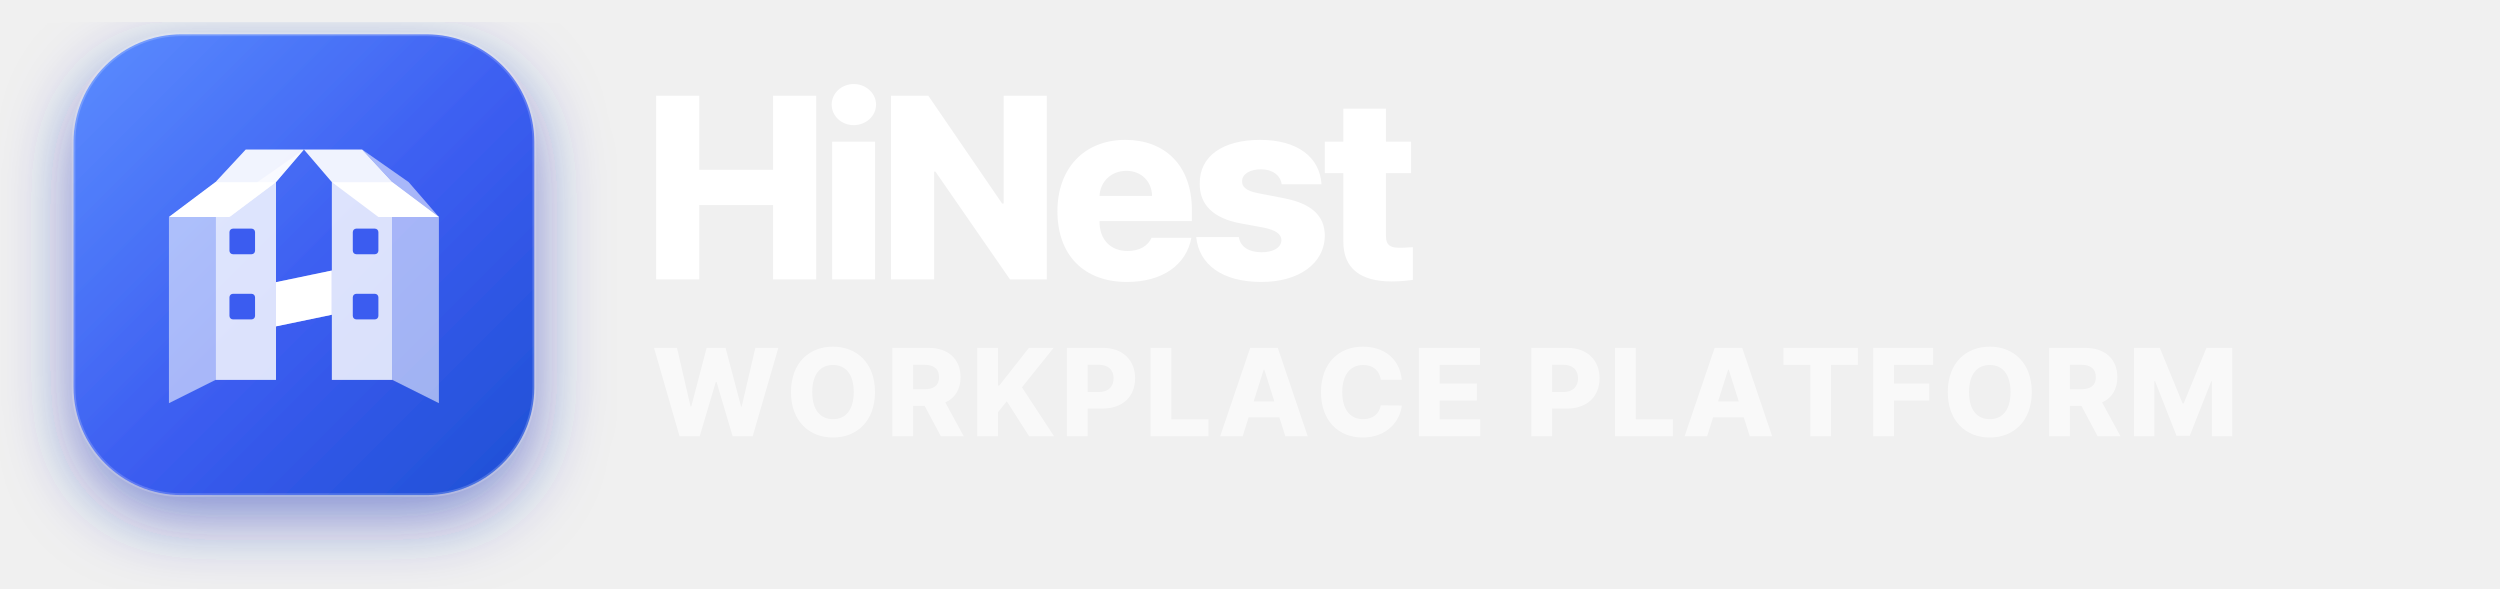
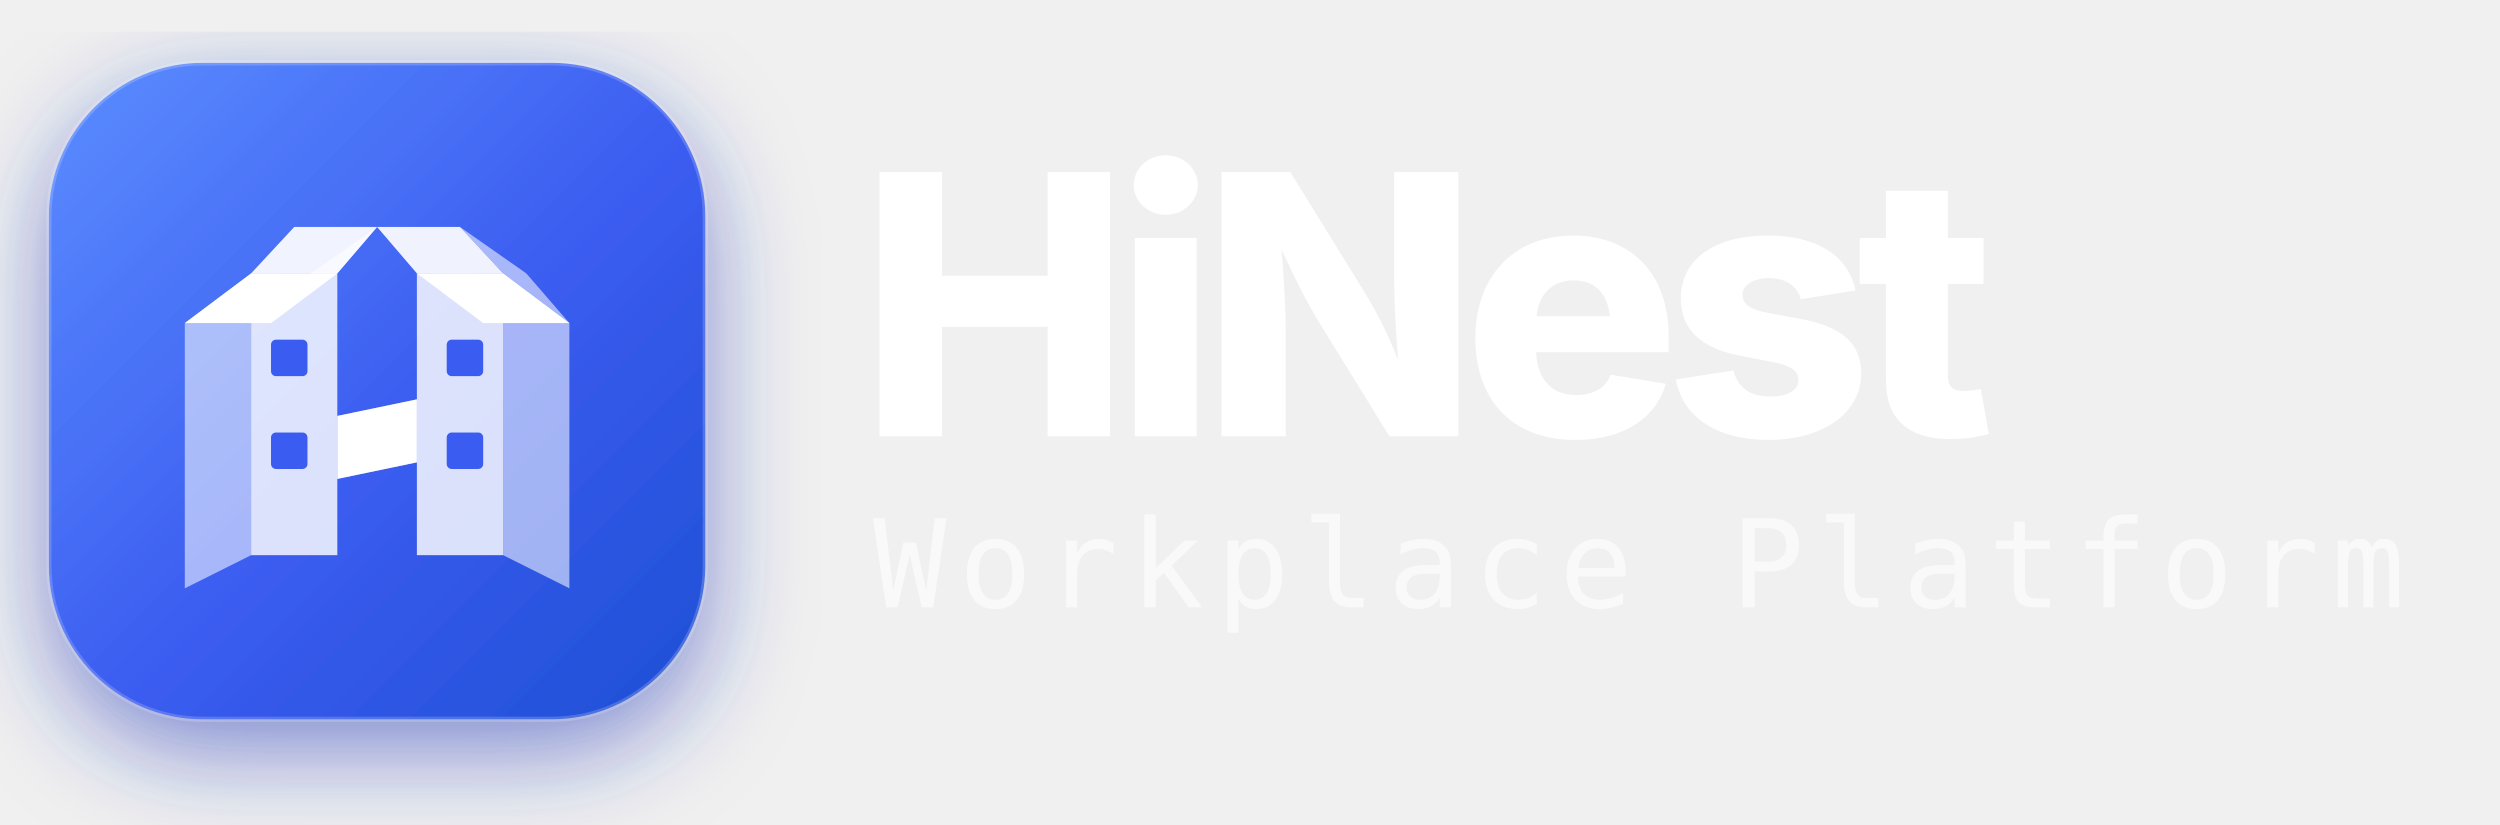
- <svg xmlns="http://www.w3.org/2000/svg" viewBox="100 122 1020 240" width="1020" height="240">
+ <svg xmlns="http://www.w3.org/2000/svg" viewBox="116 118 716 236" width="716" height="236">
  <defs>
    <linearGradient id="tile" x1="0%" y1="0%" x2="100%" y2="100%">
      <stop offset="0%" stop-color="#5B8DFF" />
      <stop offset="55%" stop-color="#3B5CF0" />
      <stop offset="100%" stop-color="#1E4FD4" />
-     </linearGradient>
-     <linearGradient id="badgegrad" x1="0%" y1="0%" x2="100%" y2="100%">
-       <stop offset="0%" stop-color="#5B8DFF" />
-       <stop offset="55%" stop-color="#3B5CF0" />
-       <stop offset="100%" stop-color="#8F3BF0" />
    </linearGradient>
    <filter id="tshadow" x="-30%" y="-30%" width="160%" height="160%">
      <feDropShadow dx="0" dy="9" stdDeviation="14" flood-color="#1E37B8" flood-opacity="0.55" />
    </filter>
  </defs>
  <rect x="130" y="136" width="188" height="188" rx="44" fill="url(#tile)" filter="url(#tshadow)" />
  <rect x="130" y="136" width="188" height="188" rx="44" fill="none" stroke="#FFFFFF" stroke-opacity="0.18" stroke-width="1.5" />
  <g transform="translate(224,227.6263) scale(0.9494949)">
    <polygon points="-58,-18 -38,-33 -38,52 -58,62" fill="#FFFFFF" opacity="0.55" />
    <polygon points="-38,-33 -12,-33 -12,52 -38,52" fill="#FFFFFF" opacity="0.82" />
    <polygon points="-58,-18 -38,-33 -12,-33 -32,-18" fill="#FFFFFF" />
    <polygon points="-38,-33 -25,-47 0,-47 -12,-33" fill="#FFFFFF" opacity="0.92" />
    <polygon points="-32,-18 -12,-33 0,-47 -20,-33" fill="#FFFFFF" opacity="0.55" />
    <polygon points="-12,10 12,5 12,24 -12,29" fill="#FFFFFF" />
    <polygon points="-12,10 12,5 12,24 -12,29" fill="#FFFFFF" opacity="0.4" />
    <polygon points="38,-33 58,-18 58,62 38,52" fill="#FFFFFF" opacity="0.55" />
    <polygon points="12,-33 38,-33 38,52 12,52" fill="#FFFFFF" opacity="0.82" />
    <polygon points="38,-33 58,-18 32,-18 12,-33" fill="#FFFFFF" />
    <polygon points="12,-33 38,-33 25,-47 0,-47" fill="#FFFFFF" opacity="0.92" />
    <polygon points="38,-33 58,-18 45,-33 25,-47" fill="#FFFFFF" opacity="0.55" />
    <rect x="-32" y="-13" width="11" height="11" fill="#3B5CF0" rx="1.5" />
    <rect x="-32" y="15" width="11" height="11" fill="#3B5CF0" rx="1.5" />
    <rect x="21" y="-13" width="11" height="11" fill="#3B5CF0" rx="1.5" />
    <rect x="21" y="15" width="11" height="11" fill="#3B5CF0" rx="1.5" />
  </g>
-   <path d="M367.69 236L385.29 236L385.29 205.67L415.41 205.67L415.41 236L433.01 236L433.01 161.05L415.41 161.05L415.41 191.28L385.29 191.28L385.29 161.05L367.69 161.05ZM439.52 236L457.02 236L457.02 179.79L439.52 179.79ZM448.32 173.06C453.29 173.06 457.43 169.34 457.43 164.68C457.43 160.02 453.29 156.29 448.32 156.29C443.36 156.29 439.32 160.02 439.32 164.68C439.32 169.34 443.36 173.06 448.32 173.06ZM527.09 161.05L509.49 161.05L509.49 205.05L508.87 205.05L478.75 161.05L463.53 161.05L463.53 236L481.13 236L481.13 192.01L481.65 192.01L512.08 236L527.09 236ZM559.79 237.04C574.39 237.04 584.02 230.00 586.09 219.02L569.83 219.02C568.39 222.34 564.87 224.41 560.10 224.41C553.07 224.41 548.61 219.75 548.61 212.50L548.61 212.19L586.29 212.19L586.29 207.74C586.29 189.11 574.91 179.07 559.17 179.07C542.30 179.07 531.43 190.76 531.43 208.15C531.43 226.06 542.20 237.04 559.79 237.04ZM548.61 201.94C548.87 196.09 553.38 191.70 559.59 191.70C565.59 191.70 569.94 195.94 570.04 201.94ZM622.93 197.18L639.18 197.18C638.46 186.00 629.24 179.07 614.13 179.07C598.91 179.07 589.39 185.69 589.49 196.87C589.39 205.46 594.98 211.05 606.06 213.12L615.68 214.88C620.55 215.92 622.72 217.47 622.83 219.96C622.72 223.06 619.51 224.92 614.75 224.92C609.58 224.92 606.06 222.75 605.44 218.71L588.05 218.71C589.18 229.89 598.60 237.04 614.65 237.04C629.87 237.04 640.42 229.58 640.53 218.09C640.42 209.91 635.04 205.05 623.86 202.88L613.20 200.80C608.33 199.87 606.68 198.11 606.78 195.94C606.68 193.04 610.09 191.07 614.44 191.07C619.10 191.07 622.41 193.46 622.93 197.18ZM675.71 179.79L665.47 179.79L665.47 166.33L648.08 166.33L648.08 179.79L640.52 179.79L640.52 192.63L648.08 192.63L648.08 220.37C647.97 231.76 655.43 236.83 667.74 236.83C671.88 236.83 674.78 236.41 676.44 236.21L676.44 222.85C674.47 222.96 671.68 223.16 670.23 223.06C667.23 222.96 665.47 221.92 665.47 218.40L665.47 192.63L675.71 192.63Z" fill="#FFFFFF" />
-   <path d="M377.26 300L385.47 300L392.05 277.79L392.35 277.79L398.92 300L407.09 300L417.55 263.94L408.18 263.94L402.61 287.90L402.36 287.90L396.03 263.94L388.31 263.94L382.04 287.85L381.74 287.85L376.21 263.94L366.85 263.94ZM456.99 281.97C456.99 270.07 449.52 263.44 439.86 263.44C430.15 263.44 422.73 270.07 422.73 281.97C422.73 293.82 430.15 300.50 439.86 300.50C449.52 300.50 456.99 293.87 456.99 281.97ZM448.33 281.97C448.33 289.14 445.14 293.03 439.86 293.03C434.58 293.03 431.39 289.14 431.39 281.97C431.39 274.80 434.58 270.91 439.86 270.91C445.14 270.91 448.33 274.80 448.33 281.97ZM464.06 300L472.53 300L472.53 287.60L477.26 287.60L483.88 300L493.20 300L485.68 286.20C489.64 284.41 491.90 280.85 491.90 275.89C491.90 268.52 486.92 263.94 478.80 263.94L464.06 263.94ZM472.53 280.83L472.53 270.81L477.01 270.81C481.00 270.81 483.14 272.51 483.14 275.89C483.14 279.28 481.00 280.83 477.01 280.83ZM498.72 300L507.19 300L507.19 290.14L510.78 285.71L519.89 300L530.05 300L516.95 280.03L529.85 263.94L519.79 263.94L507.69 279.33L507.19 279.33L507.19 263.94L498.72 263.94ZM535.28 300L543.74 300L543.74 288.69L549.77 288.69C558.04 288.69 563.12 283.81 563.12 276.34C563.12 269.02 558.14 263.94 550.02 263.94L535.28 263.94ZM543.74 281.97L543.74 270.81L548.23 270.81C552.21 270.81 554.35 272.96 554.35 276.34C554.35 279.73 552.21 281.97 548.23 281.97ZM569.44 300L593.05 300L593.05 293.08L577.91 293.08L577.91 263.94L569.44 263.94ZM606.99 300L609.43 292.28L621.98 292.28L624.42 300L633.54 300L621.34 263.94L610.08 263.94L597.83 300ZM611.48 285.81L615.56 272.86L615.86 272.86L619.94 285.81ZM663.37 276.94L671.94 276.94C671.04 268.32 664.66 263.44 656.00 263.44C646.39 263.44 638.97 270.07 638.97 281.97C638.97 293.82 646.24 300.50 656.00 300.50C665.76 300.50 671.24 293.87 671.94 287.45L663.37 287.40C662.72 290.94 660.03 293.03 656.15 293.03C650.97 293.03 647.63 289.24 647.63 281.97C647.63 274.95 650.87 270.91 656.20 270.91C660.23 270.91 662.87 273.25 663.37 276.94ZM678.91 300L703.91 300L703.91 293.08L687.37 293.08L687.37 285.41L702.56 285.41L702.56 278.48L687.37 278.48L687.37 270.86L703.86 270.86L703.86 263.94L678.91 263.94ZM724.77 300L733.24 300L733.24 288.69L739.27 288.69C747.53 288.69 752.61 283.81 752.61 276.34C752.61 269.02 747.63 263.94 739.52 263.94L724.77 263.94ZM733.24 281.97L733.24 270.81L737.72 270.81C741.71 270.81 743.85 272.96 743.85 276.34C743.85 279.73 741.71 281.97 737.72 281.97ZM758.94 300L782.54 300L782.54 293.08L767.40 293.08L767.40 263.94L758.94 263.94ZM796.49 300L798.93 292.28L811.48 292.28L813.92 300L823.03 300L810.83 263.94L799.58 263.94L787.32 300ZM800.97 285.81L805.05 272.86L805.35 272.86L809.44 285.81ZM827.66 270.86L838.62 270.86L838.62 300L847.04 300L847.04 270.86L857.99 270.86L857.99 263.94L827.66 263.94ZM864.27 300L872.73 300L872.73 285.41L887.13 285.41L887.13 278.48L872.73 278.48L872.73 270.86L888.72 270.86L888.72 263.94L864.27 263.94ZM928.96 281.97C928.96 270.07 921.49 263.44 911.83 263.44C902.12 263.44 894.70 270.07 894.70 281.97C894.70 293.82 902.12 300.50 911.83 300.50C921.49 300.50 928.96 293.87 928.96 281.97ZM920.30 281.97C920.30 289.14 917.11 293.03 911.83 293.03C906.55 293.03 903.36 289.14 903.36 281.97C903.36 274.80 906.55 270.91 911.83 270.91C917.11 270.91 920.30 274.80 920.30 281.97ZM936.03 300L944.50 300L944.50 287.60L949.23 287.60L955.85 300L965.17 300L957.65 286.20C961.61 284.41 963.87 280.85 963.87 275.89C963.87 268.52 958.89 263.94 950.77 263.94L936.03 263.94ZM944.50 280.83L944.50 270.81L948.98 270.81C952.97 270.81 955.11 272.51 955.11 275.89C955.11 279.28 952.97 280.83 948.98 280.83ZM970.69 263.94L970.69 300L978.96 300L978.96 277.49L979.26 277.49L988.03 299.80L993.41 299.80L1002.17 277.59L1002.47 277.59L1002.47 300L1010.74 300L1010.74 263.94L1000.23 263.94L990.92 286.65L990.52 286.65L981.20 263.94Z" fill="#ffffff" fill-opacity=".62" />
+   <text x="362" y="242.94" font-family="'Pretendard','Inter',-apple-system,'Apple SD Gothic Neo',sans-serif" font-weight="800" letter-spacing="-0.045em" font-size="104" fill="#FFFFFF">HiNest</text>
+   <text x="366" y="291.94" font-family="'JetBrains Mono',ui-monospace,'SFMono-Regular',Menlo,monospace" font-weight="500" font-size="35" letter-spacing="0.1em" fill="rgba(255,255,255,.6)">Workplace Platform</text>
</svg>
